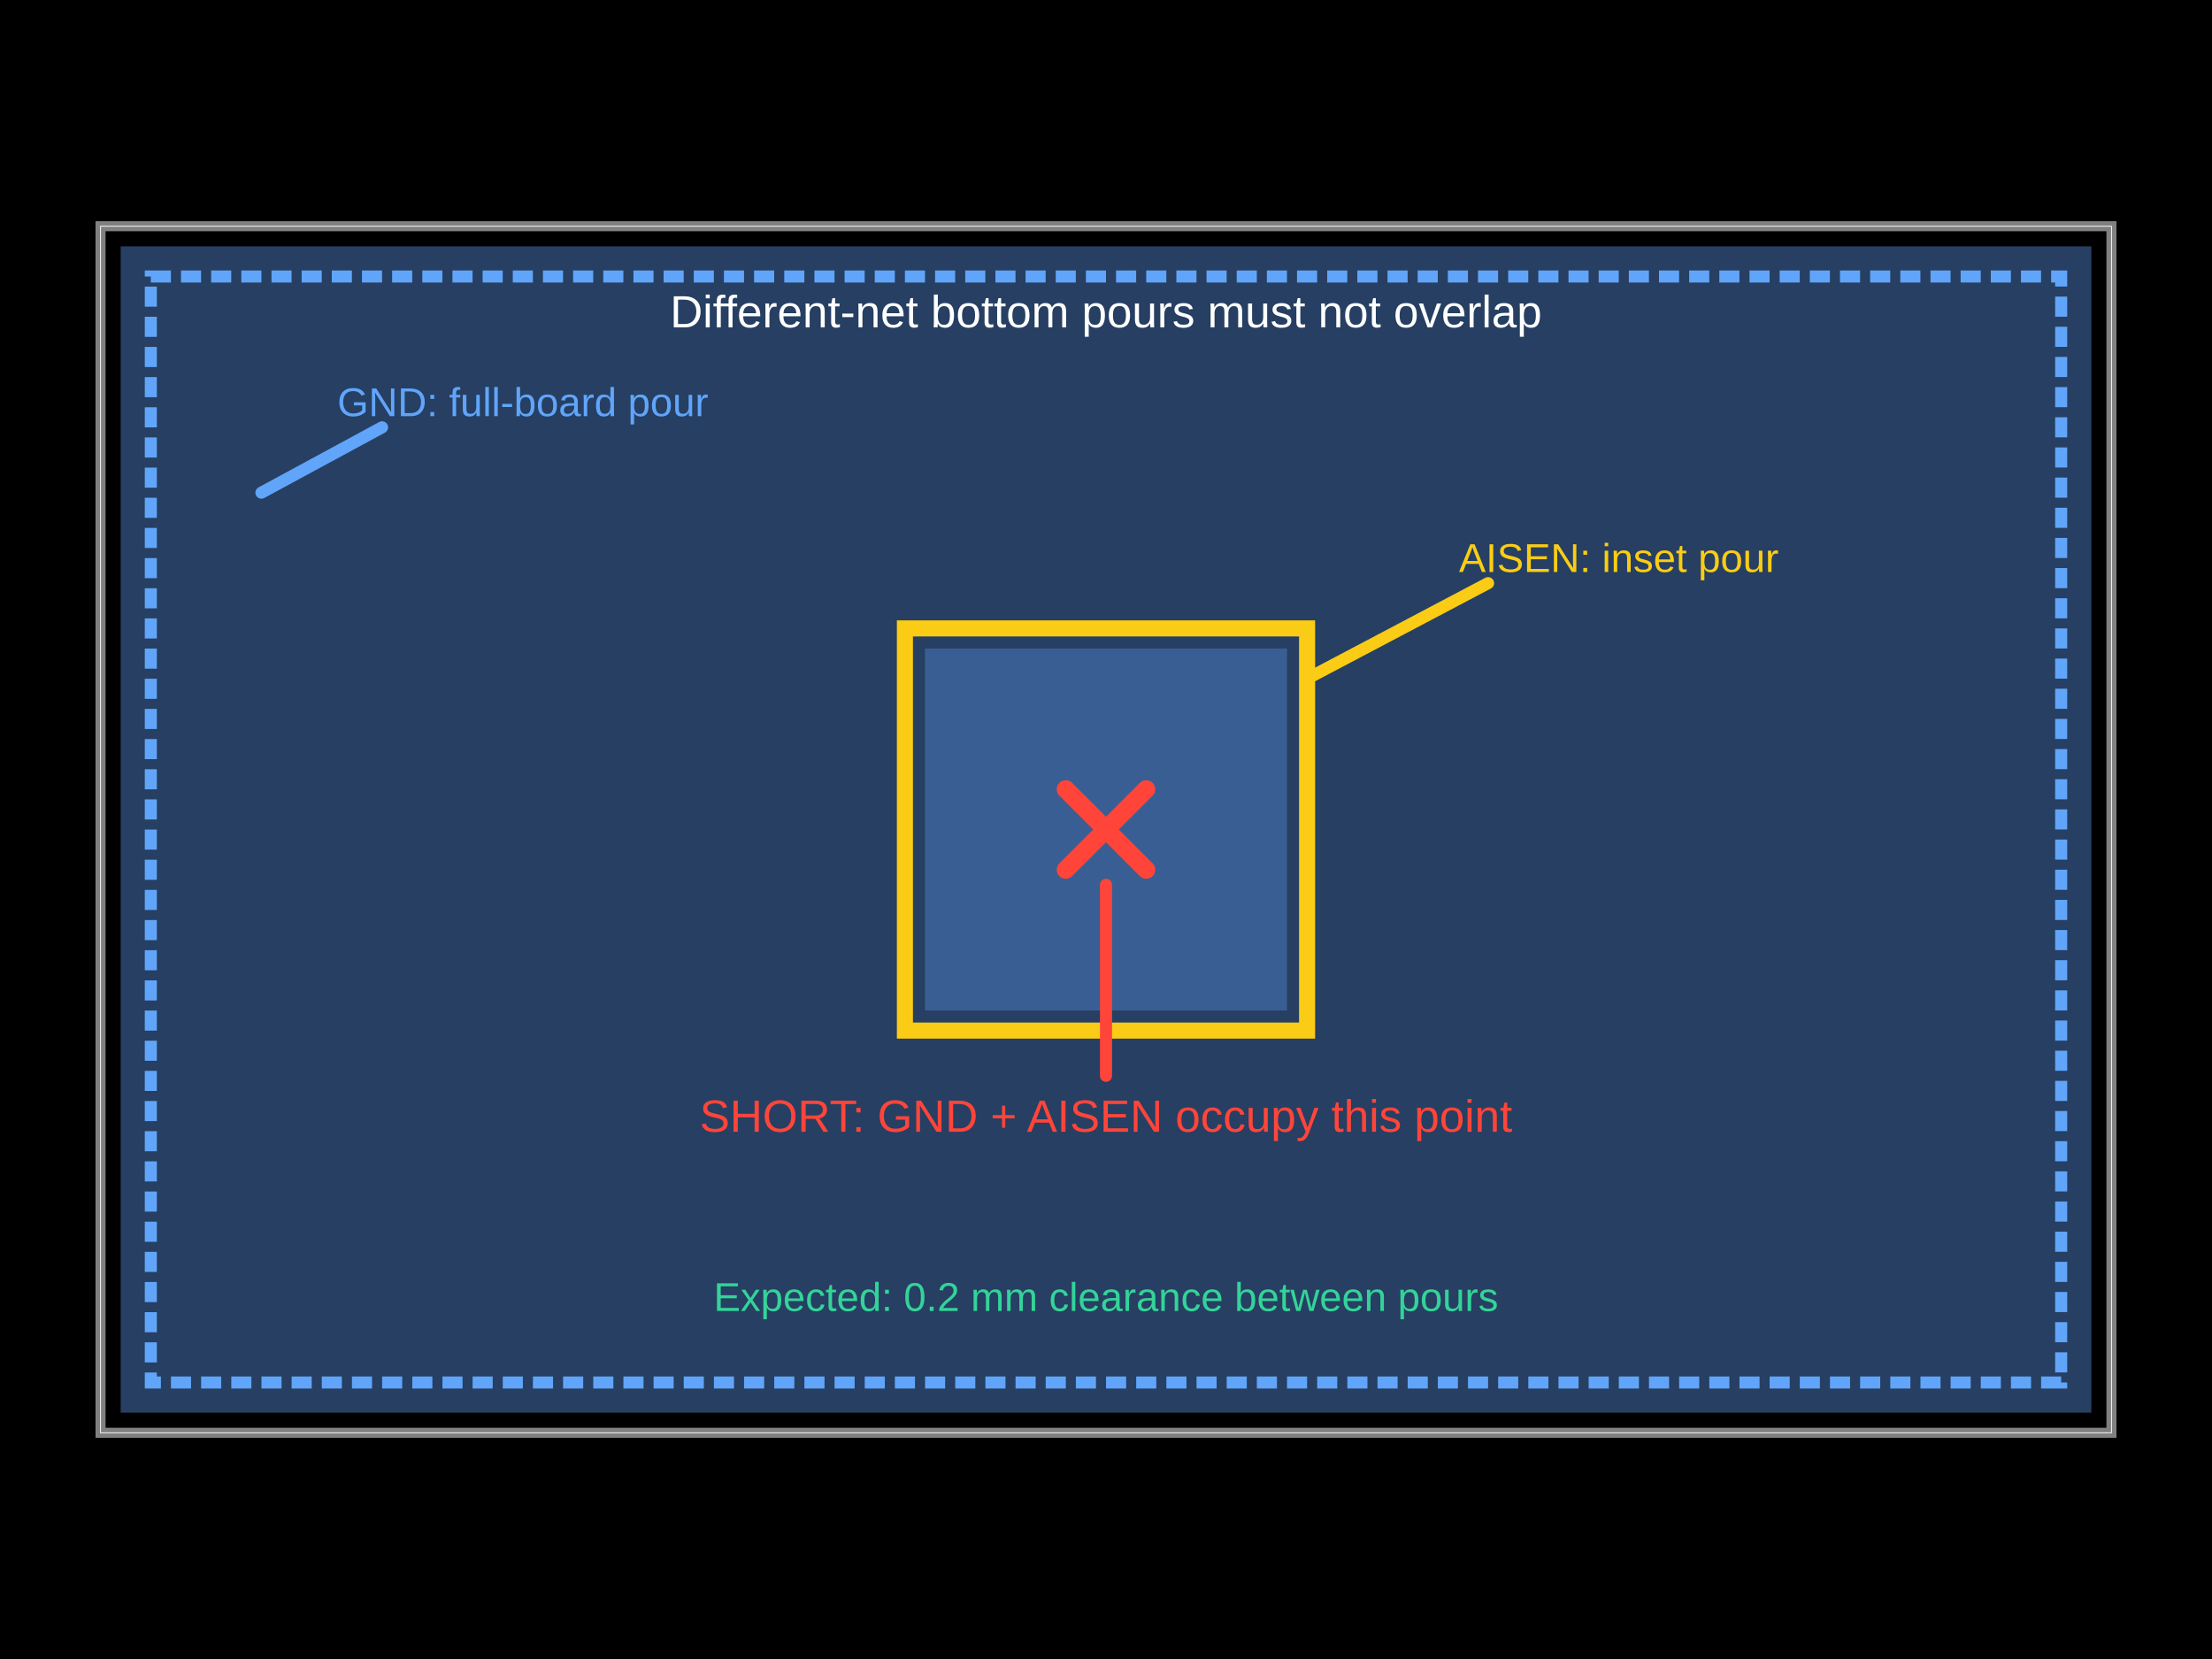
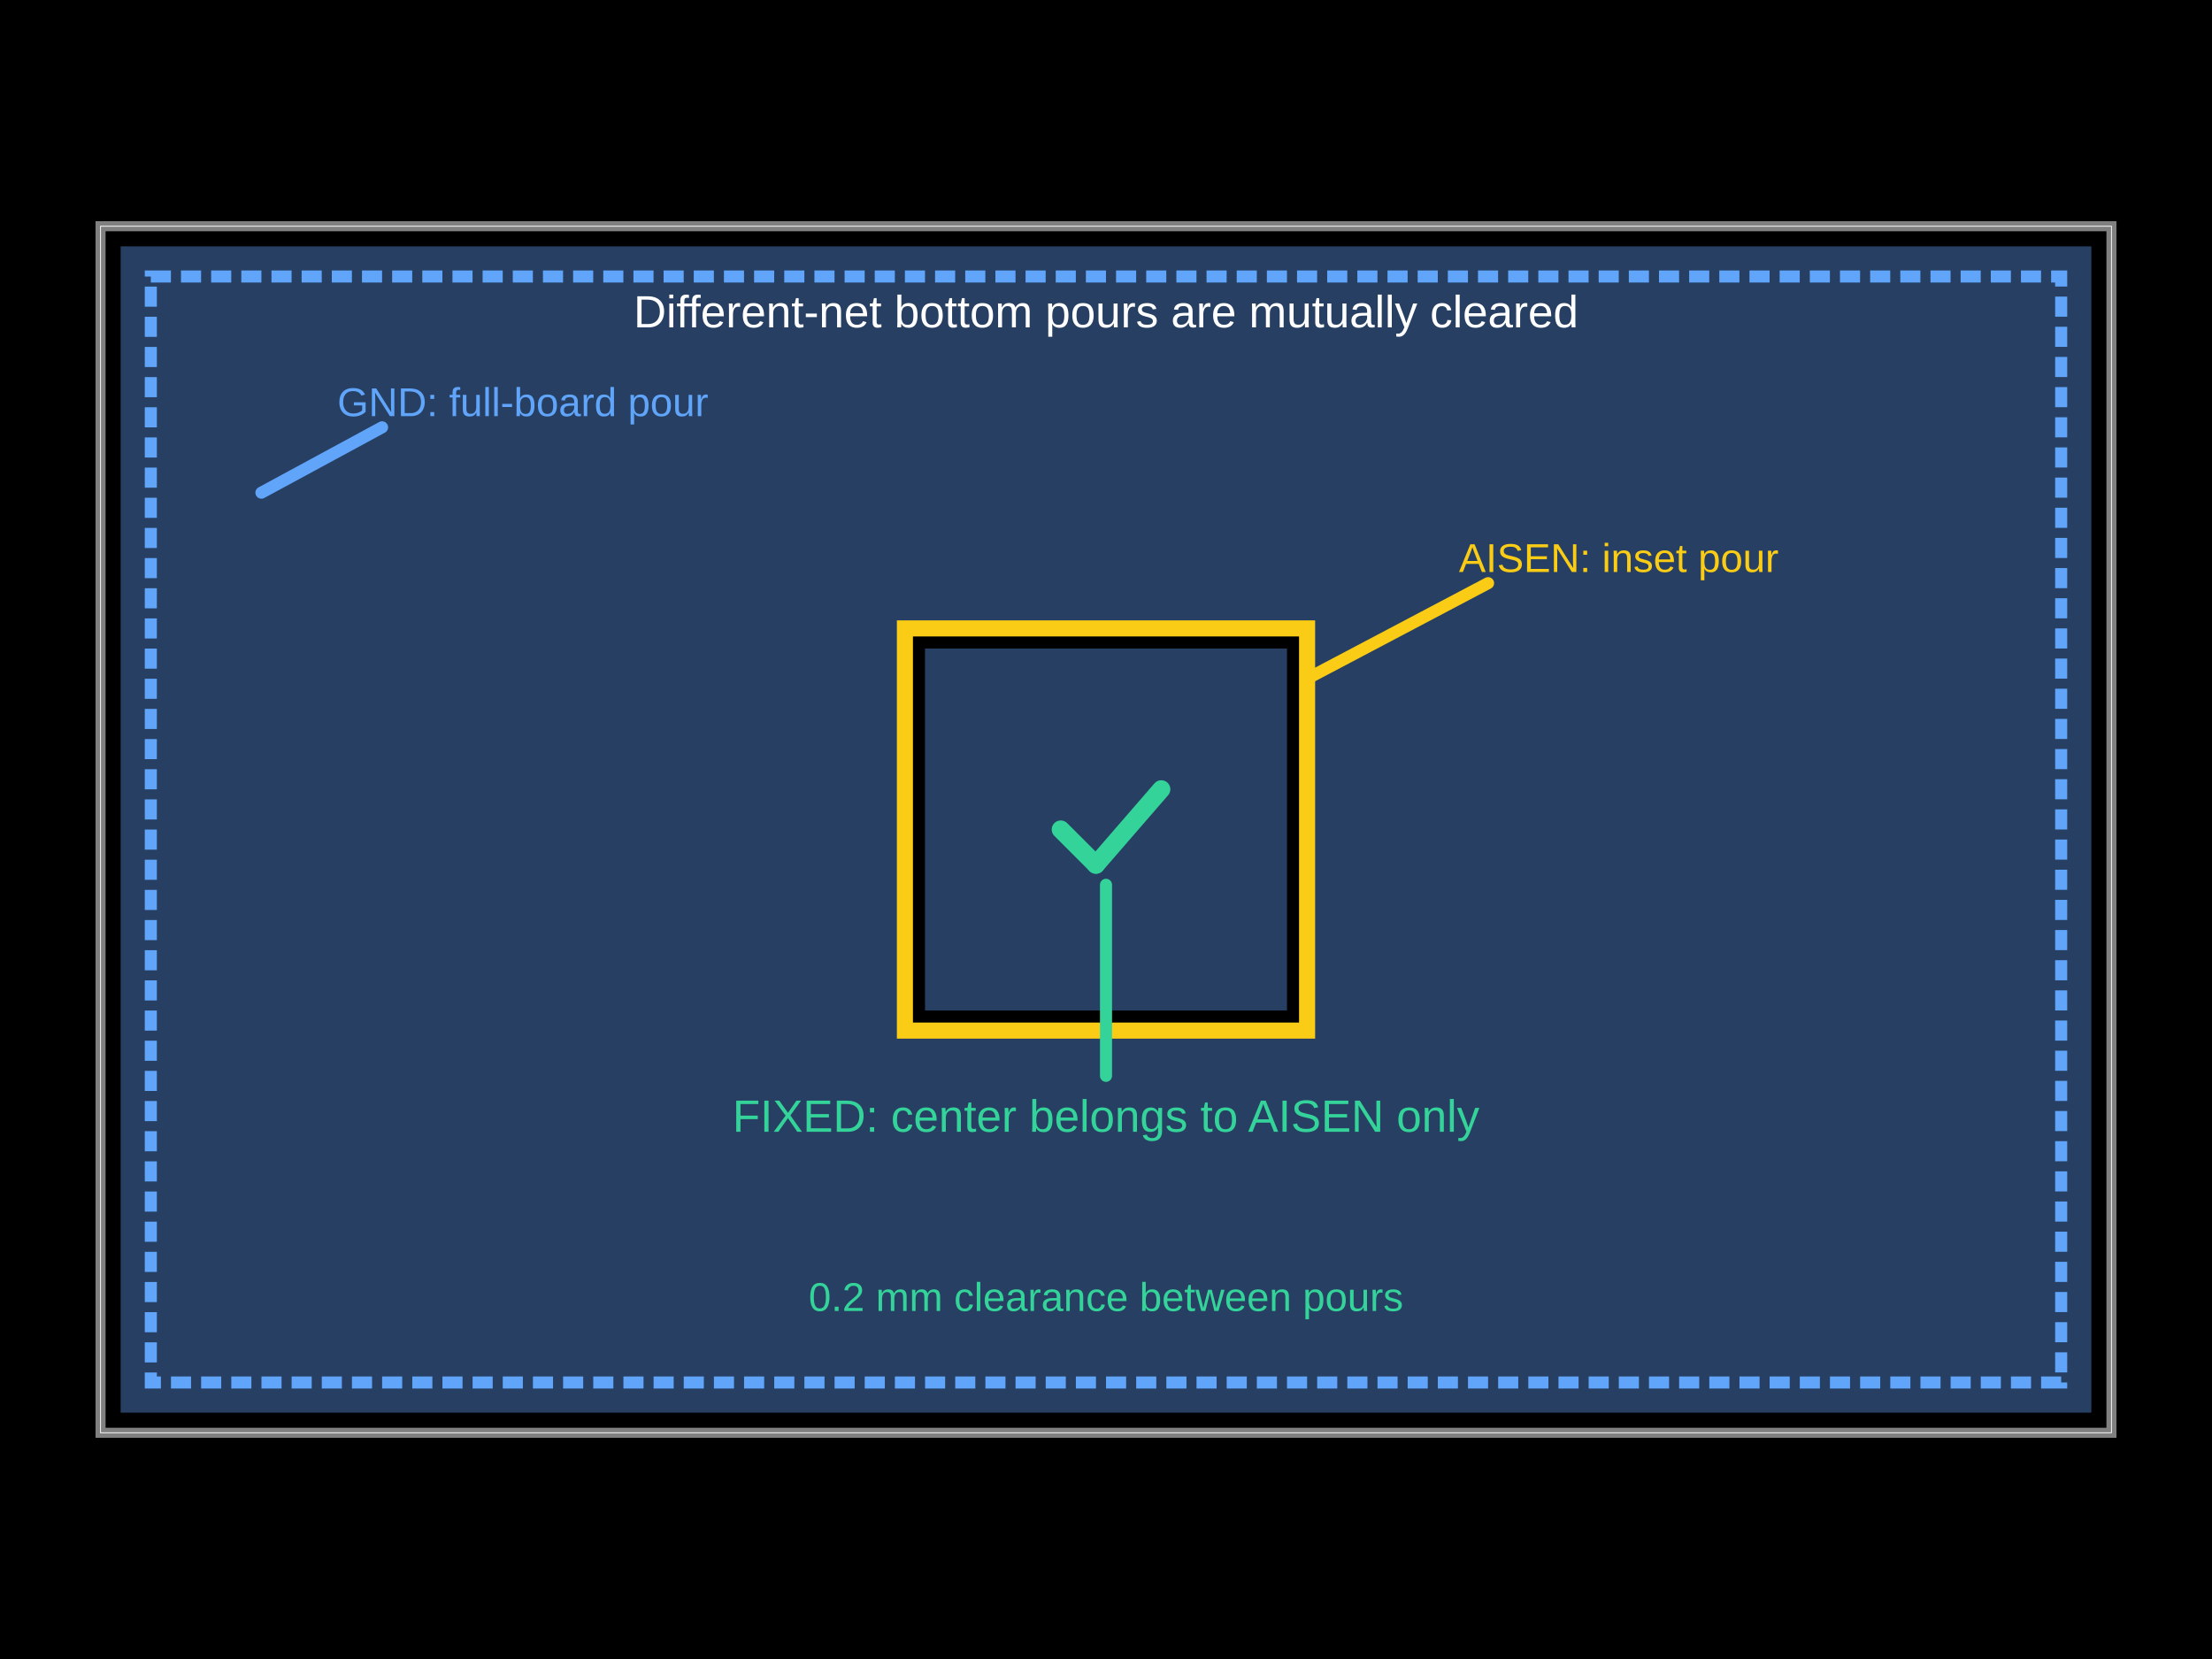
<svg xmlns="http://www.w3.org/2000/svg" width="800" height="600" data-software-used-string="@tscircuit/core@0.0.988">
  <style />
  <rect class="boundary" x="0" y="0" fill="#000" width="800" height="600" data-type="pcb_background" data-pcb-layer="global" />
  <rect class="pcb-boundary" fill="none" stroke="#fff" stroke-width="0.3" x="36.364" y="81.818" width="727.273" height="436.364" data-type="pcb_boundary" data-pcb-layer="global" />
  <path class="pcb-board" d="M 36.364 518.182 L 763.636 518.182 L 763.636 81.818 L 36.364 81.818 Z" fill="none" stroke="rgba(255, 255, 255, 0.5)" stroke-width="3.636" data-type="pcb_board" data-pcb-layer="board" />
-   <path class="pcb-copper-pour pcb-copper-pour-brep" d="M 756.364 510.909 L 43.636 510.909 L 43.636 89.091 L 756.364 89.091 L 756.364 510.909 Z" fill="rgb(77, 127, 196)" fill-rule="evenodd" fill-opacity="0.5" data-type="pcb_copper_pour" data-pcb-layer="bottom" />
+   <path class="pcb-copper-pour pcb-copper-pour-brep" d="M 756.364 510.909 L 43.636 510.909 L 43.636 89.091 L 756.364 89.091 L 756.364 510.909 Z M 327.273 372.727 L 472.727 372.727 L 472.727 227.273 L 327.273 227.273 L 327.273 372.727 Z" fill="rgb(77, 127, 196)" fill-rule="evenodd" fill-opacity="0.5" data-type="pcb_copper_pour" data-pcb-layer="bottom" />
  <path class="pcb-copper-pour pcb-copper-pour-brep" d="M 334.545 365.455 L 334.545 234.545 L 465.455 234.545 L 465.455 365.455 L 334.545 365.455 Z" fill="rgb(77, 127, 196)" fill-rule="evenodd" fill-opacity="0.5" data-type="pcb_copper_pour" data-pcb-layer="bottom" />
-   <text x="400" y="112.727" fill="#ffffff" font-family="Arial, sans-serif" font-size="16.364" text-anchor="middle" dominant-baseline="central" class="pcb-note-text" data-type="pcb_note_text" data-pcb-note-text-id="pcb_note_text_0" data-pcb-layer="overlay">Different-net bottom pours must not overlap</text>
+   <text x="400" y="112.727" fill="#ffffff" font-family="Arial, sans-serif" font-size="16.364" text-anchor="middle" dominant-baseline="central" class="pcb-note-text" data-type="pcb_note_text" data-pcb-note-text-id="pcb_note_text_0" data-pcb-layer="overlay">Different-net bottom pours are mutually cleared</text>
  <rect x="54.545" y="100" width="690.909" height="400" class="pcb-note-rect" data-type="pcb_note_rect" data-pcb-note-rect-id="pcb_note_rect_0" data-pcb-layer="overlay" fill="none" stroke="#60a5fa" stroke-width="4.364" stroke-dasharray="7.273 3.636" />
  <text x="189.091" y="145.455" fill="#60a5fa" font-family="Arial, sans-serif" font-size="14.545" text-anchor="middle" dominant-baseline="central" class="pcb-note-text" data-type="pcb_note_text" data-pcb-note-text-id="pcb_note_text_1" data-pcb-layer="overlay">GND: full-board pour</text>
  <line x1="138.182" y1="154.545" x2="94.545" y2="178.182" stroke="#60a5fa" stroke-width="4.364" stroke-linecap="round" class="pcb-note-line" data-type="pcb_note_line" data-pcb-note-line-id="pcb_note_line_0" data-pcb-layer="overlay" />
  <rect x="327.273" y="227.273" width="145.455" height="145.455" class="pcb-note-rect" data-type="pcb_note_rect" data-pcb-note-rect-id="pcb_note_rect_1" data-pcb-layer="overlay" fill="none" stroke="#facc15" stroke-width="5.818" />
  <text x="585.455" y="201.818" fill="#facc15" font-family="Arial, sans-serif" font-size="14.545" text-anchor="middle" dominant-baseline="central" class="pcb-note-text" data-type="pcb_note_text" data-pcb-note-text-id="pcb_note_text_2" data-pcb-layer="overlay">AISEN: inset pour</text>
  <line x1="538.182" y1="210.909" x2="472.727" y2="245.455" stroke="#facc15" stroke-width="4.364" stroke-linecap="round" class="pcb-note-line" data-type="pcb_note_line" data-pcb-note-line-id="pcb_note_line_1" data-pcb-layer="overlay" />
-   <line x1="385.455" y1="314.545" x2="414.545" y2="285.455" stroke="#ff453a" stroke-width="6.545" stroke-linecap="round" class="pcb-note-line" data-type="pcb_note_line" data-pcb-note-line-id="pcb_note_line_2" data-pcb-layer="overlay" />
-   <line x1="385.455" y1="285.455" x2="414.545" y2="314.545" stroke="#ff453a" stroke-width="6.545" stroke-linecap="round" class="pcb-note-line" data-type="pcb_note_line" data-pcb-note-line-id="pcb_note_line_3" data-pcb-layer="overlay" />
-   <line x1="400" y1="320" x2="400" y2="389.091" stroke="#ff453a" stroke-width="4.364" stroke-linecap="round" class="pcb-note-line" data-type="pcb_note_line" data-pcb-note-line-id="pcb_note_line_4" data-pcb-layer="overlay" />
-   <text x="400" y="403.636" fill="#ff453a" font-family="Arial, sans-serif" font-size="16.364" text-anchor="middle" dominant-baseline="central" class="pcb-note-text" data-type="pcb_note_text" data-pcb-note-text-id="pcb_note_text_3" data-pcb-layer="overlay">SHORT: GND + AISEN occupy this point</text>
-   <text x="400" y="469.091" fill="#34d399" font-family="Arial, sans-serif" font-size="14.545" text-anchor="middle" dominant-baseline="central" class="pcb-note-text" data-type="pcb_note_text" data-pcb-note-text-id="pcb_note_text_4" data-pcb-layer="overlay">Expected: 0.2 mm clearance between pours</text>
+   <line x1="383.636" y1="300" x2="396.364" y2="312.727" stroke="#34d399" stroke-width="6.545" stroke-linecap="round" class="pcb-note-line" data-type="pcb_note_line" data-pcb-note-line-id="pcb_note_line_2" data-pcb-layer="overlay" />
+   <line x1="396.364" y1="312.727" x2="420" y2="285.455" stroke="#34d399" stroke-width="6.545" stroke-linecap="round" class="pcb-note-line" data-type="pcb_note_line" data-pcb-note-line-id="pcb_note_line_3" data-pcb-layer="overlay" />
+   <line x1="400" y1="320" x2="400" y2="389.091" stroke="#34d399" stroke-width="4.364" stroke-linecap="round" class="pcb-note-line" data-type="pcb_note_line" data-pcb-note-line-id="pcb_note_line_4" data-pcb-layer="overlay" />
+   <text x="400" y="403.636" fill="#34d399" font-family="Arial, sans-serif" font-size="16.364" text-anchor="middle" dominant-baseline="central" class="pcb-note-text" data-type="pcb_note_text" data-pcb-note-text-id="pcb_note_text_3" data-pcb-layer="overlay">FIXED: center belongs to AISEN only</text>
+   <text x="400" y="469.091" fill="#34d399" font-family="Arial, sans-serif" font-size="14.545" text-anchor="middle" dominant-baseline="central" class="pcb-note-text" data-type="pcb_note_text" data-pcb-note-text-id="pcb_note_text_4" data-pcb-layer="overlay">0.2 mm clearance between pours</text>
</svg>
